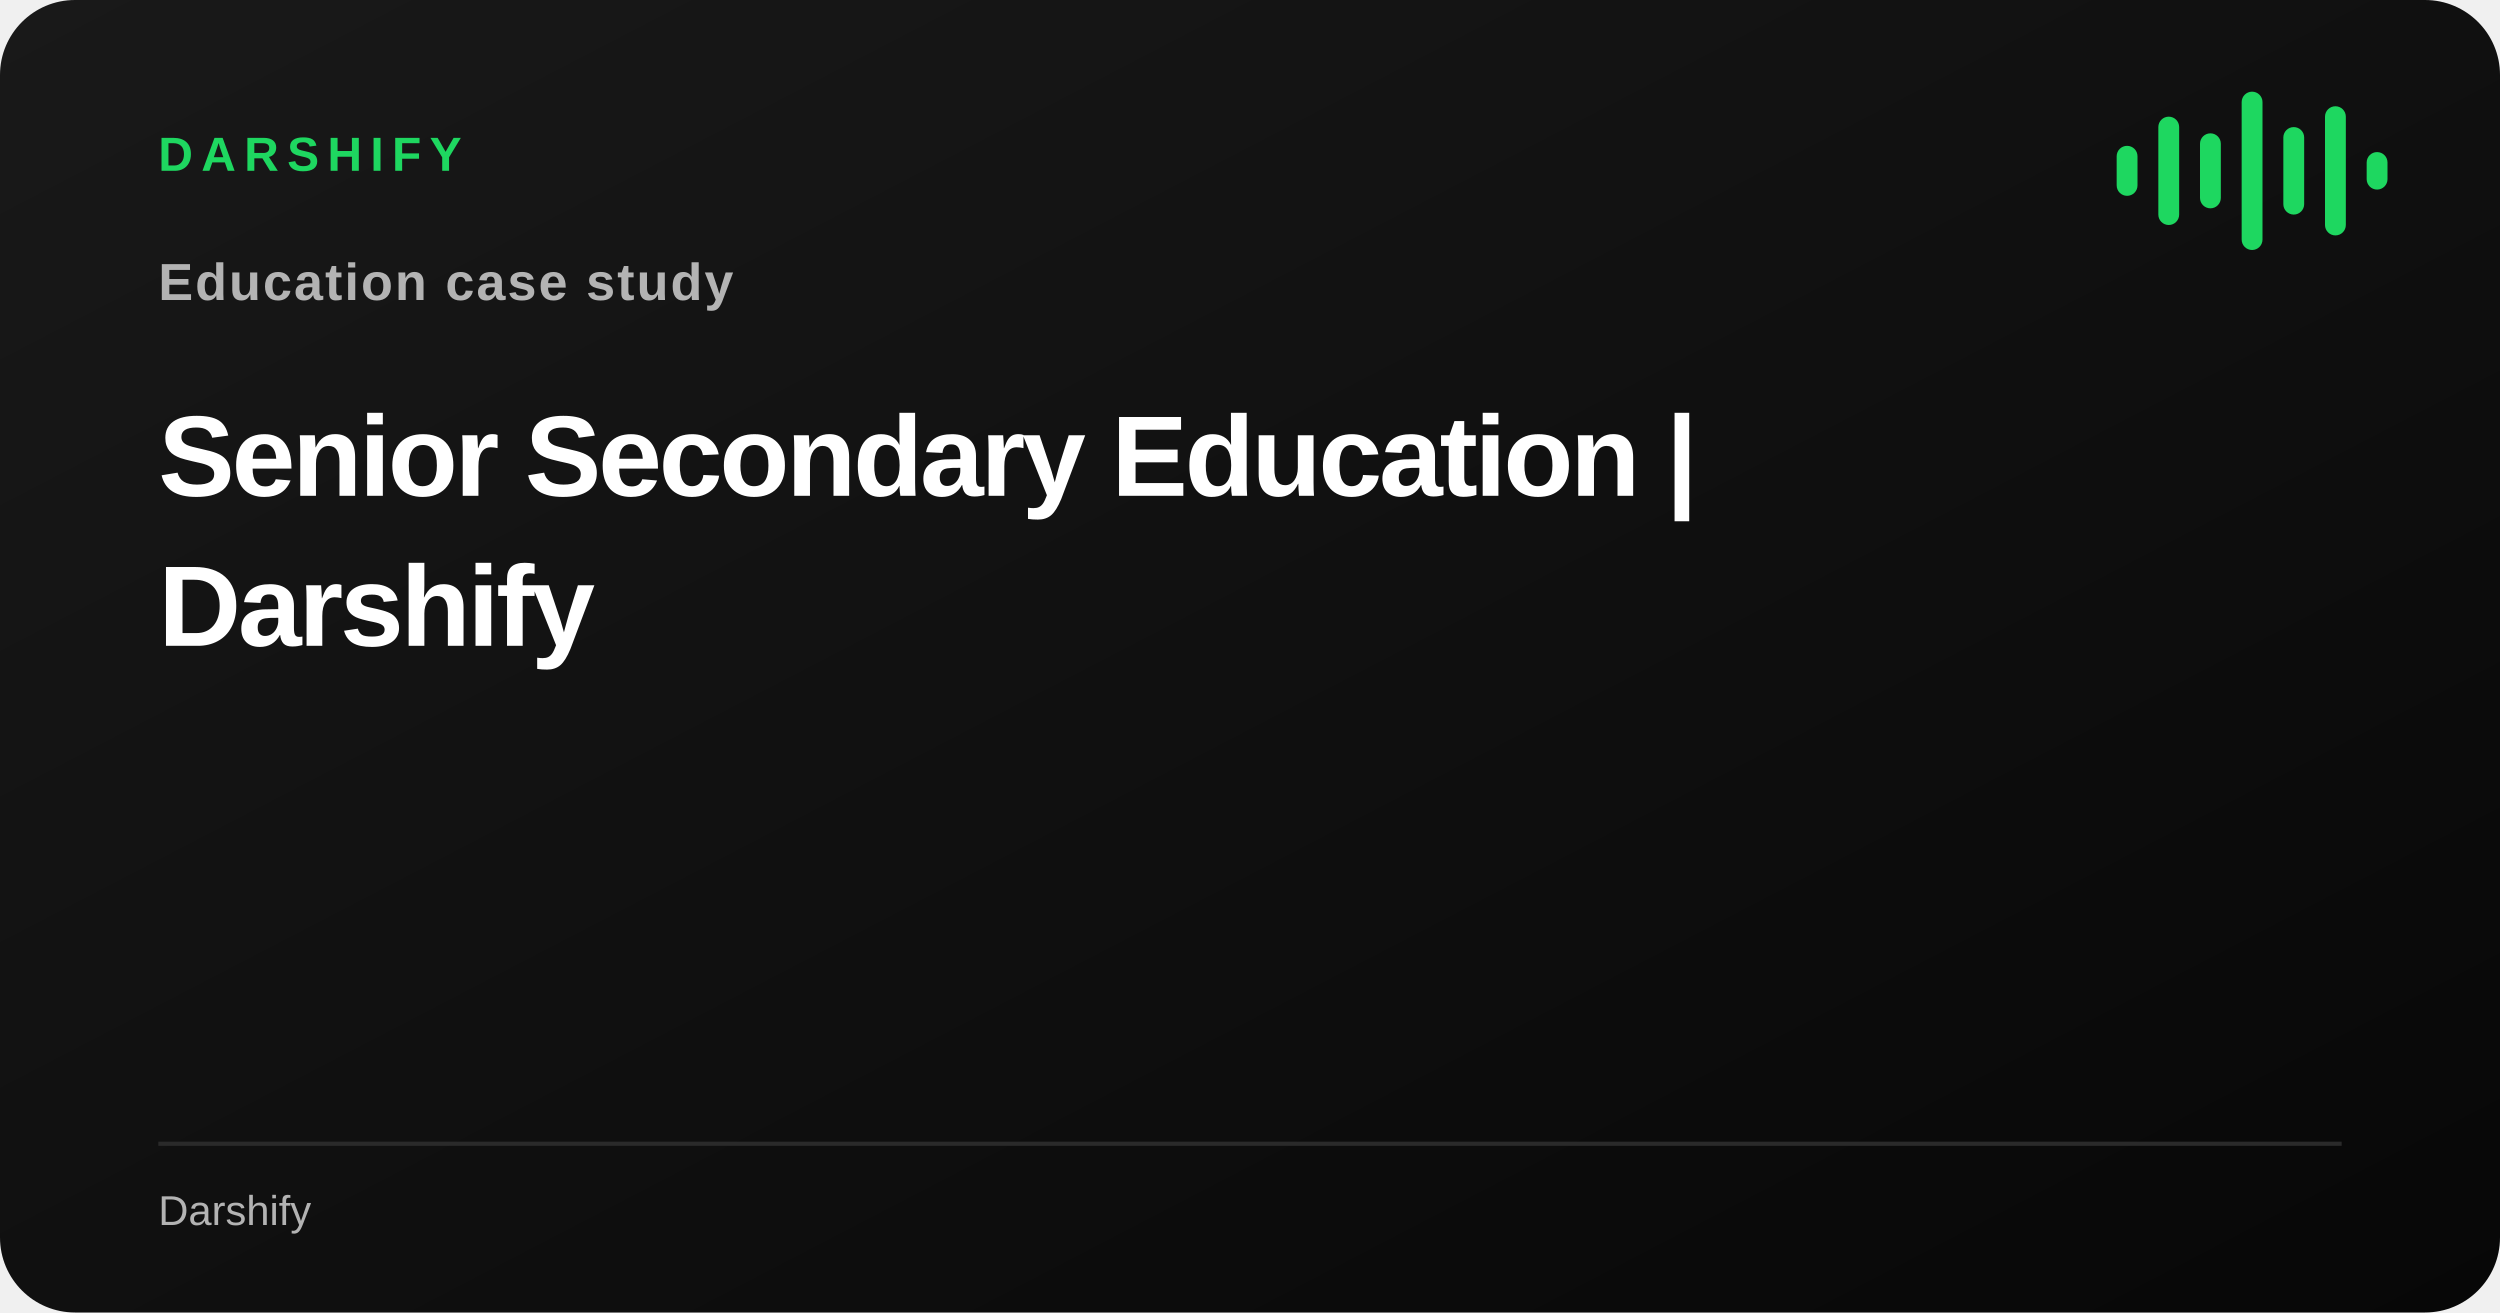
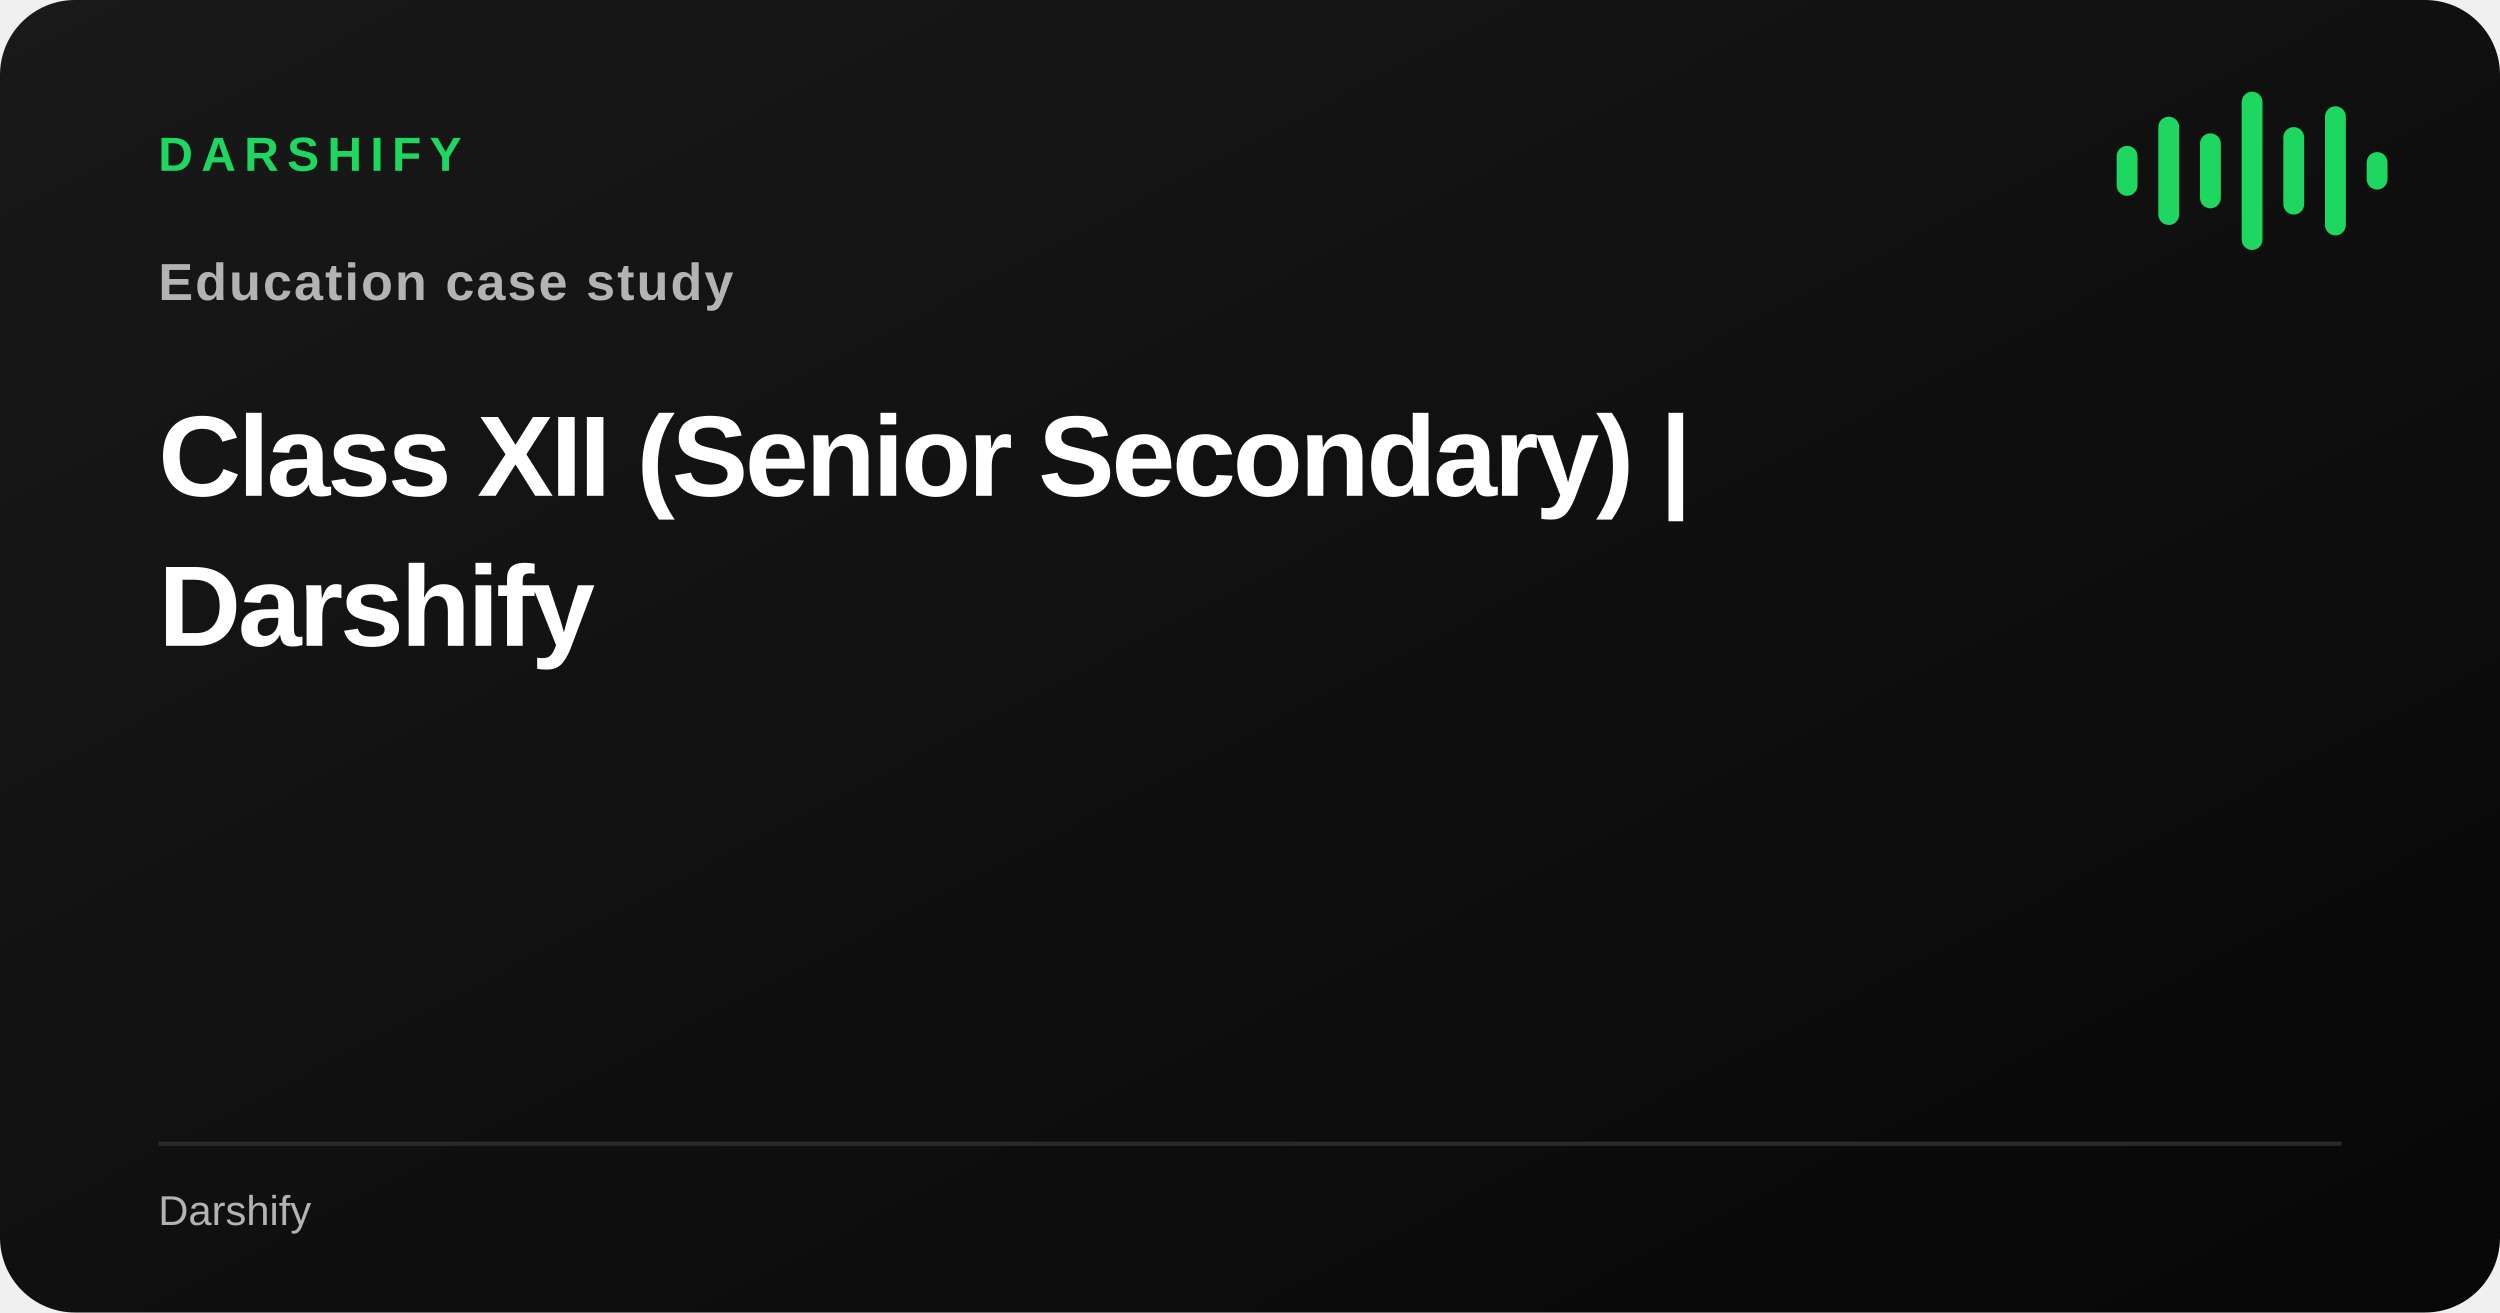
- <svg xmlns="http://www.w3.org/2000/svg" viewBox="0 0 1200 630" width="1200" height="630" role="img" aria-label="Senior Secondary Education | Darshify" data-route-id="case-study:e2">
+ <svg xmlns="http://www.w3.org/2000/svg" viewBox="0 0 1200 630" width="1200" height="630" role="img" aria-label="Class XII (Senior Secondary) | Darshify" data-route-id="case-study:e2">
  <defs>
    <linearGradient id="surface" x1="0" y1="0" x2="1" y2="1">
      <stop offset="0" stop-color="#191919" />
      <stop offset="1" stop-color="#070707" />
    </linearGradient>
    <radialGradient id="glow" cx="0" cy="0" r="1" gradientTransform="translate(1030 86) rotate(135) scale(420)">
      <stop stop-color="#1ed760" stop-opacity=".38" />
      <stop offset="1" stop-color="#1ed760" stop-opacity="0" />
    </radialGradient>
  </defs>
  <rect width="1200" height="630" rx="36" fill="url(#surface)" />
  <rect width="1200" height="630" rx="36" fill="url(#glow)" />
  <g data-motif="proof-wave" aria-label="Evidence signal">
    <rect x="1016" y="70" width="10" height="24" rx="5" fill="#1ed760" />
    <rect x="1036" y="56" width="10" height="52" rx="5" fill="#1ed760" />
    <rect x="1056" y="64" width="10" height="36" rx="5" fill="#1ed760" />
    <rect x="1076" y="44" width="10" height="76" rx="5" fill="#1ed760" />
    <rect x="1096" y="61" width="10" height="42" rx="5" fill="#1ed760" />
    <rect x="1116" y="51" width="10" height="62" rx="5" fill="#1ed760" />
    <rect x="1136" y="73" width="10" height="18" rx="5" fill="#1ed760" />
  </g>
  <text x="76" y="82" fill="#1ed760" font-family="Arial, Helvetica, sans-serif" font-size="23" font-weight="700" letter-spacing="4">DARSHIFY</text>
  <text x="76" y="144" fill="#b3b3b3" font-family="Arial, Helvetica, sans-serif" font-size="25" font-weight="600" letter-spacing="1">Education case study</text>
  <text fill="#ffffff" font-family="Arial, Helvetica, sans-serif" font-size="55" font-weight="800" letter-spacing="-1.5">
-     <tspan x="76" y="238">Senior Secondary Education |</tspan>
+     <tspan x="76" y="238">Class XII (Senior Secondary) |</tspan>
    <tspan x="76" y="310">Darshify</tspan>
  </text>
  <rect x="76" y="548" width="1048" height="2" fill="#2a2a2a" />
  <text x="76" y="588" fill="#b3b3b3" font-family="Arial, Helvetica, sans-serif" font-size="20">Darshify</text>
</svg>
